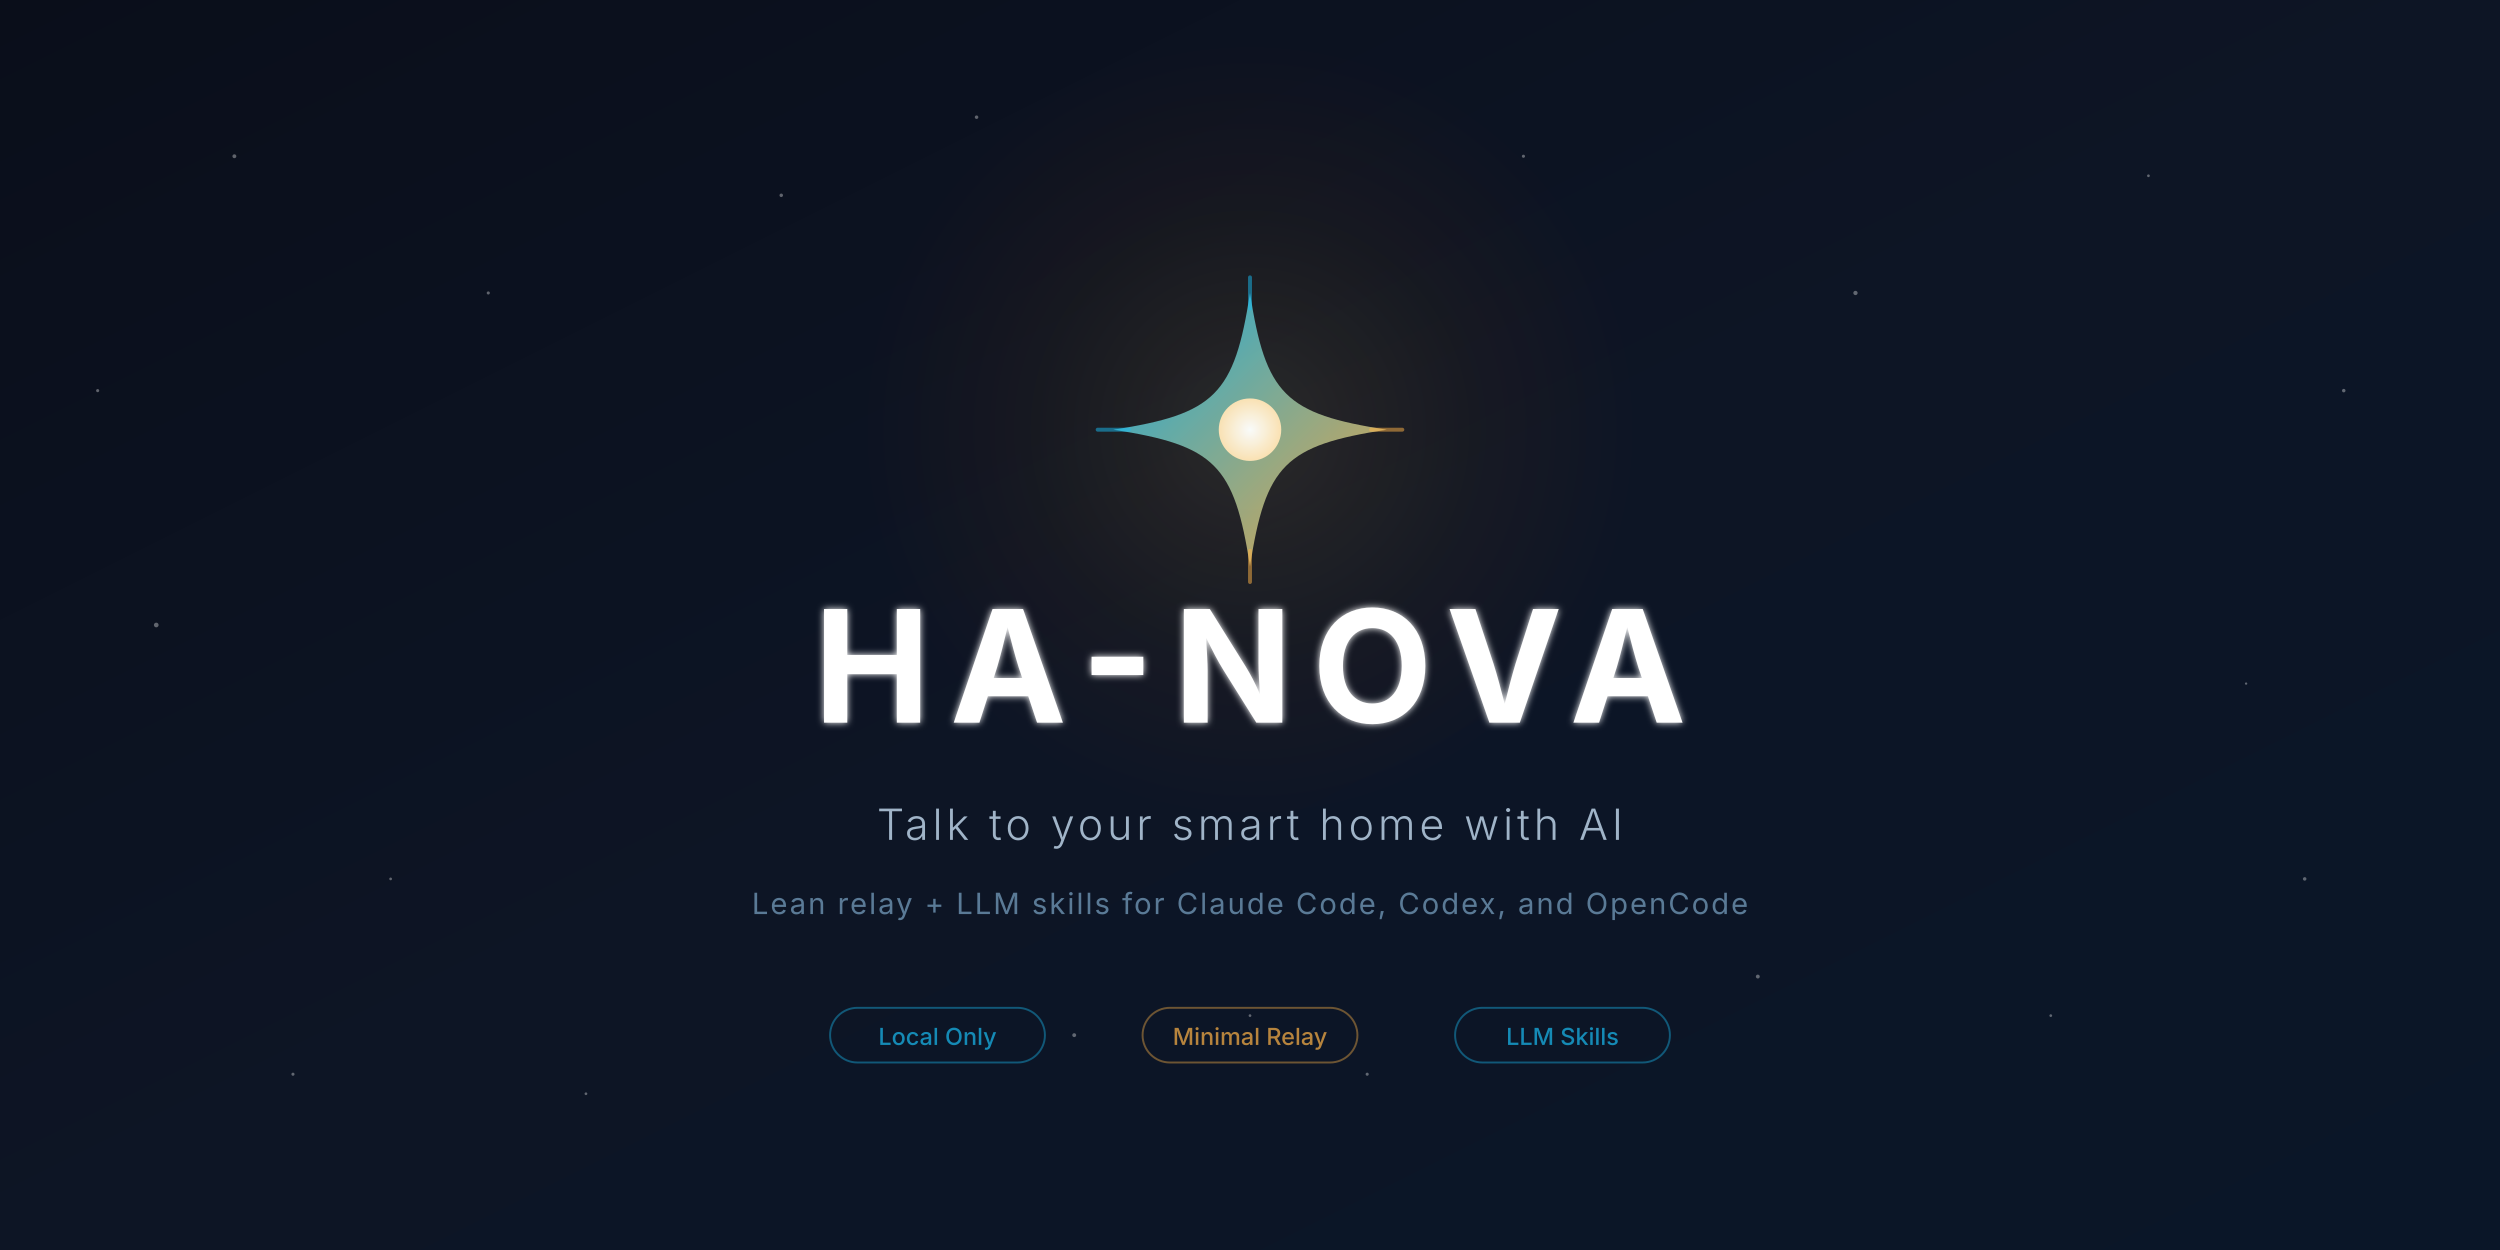
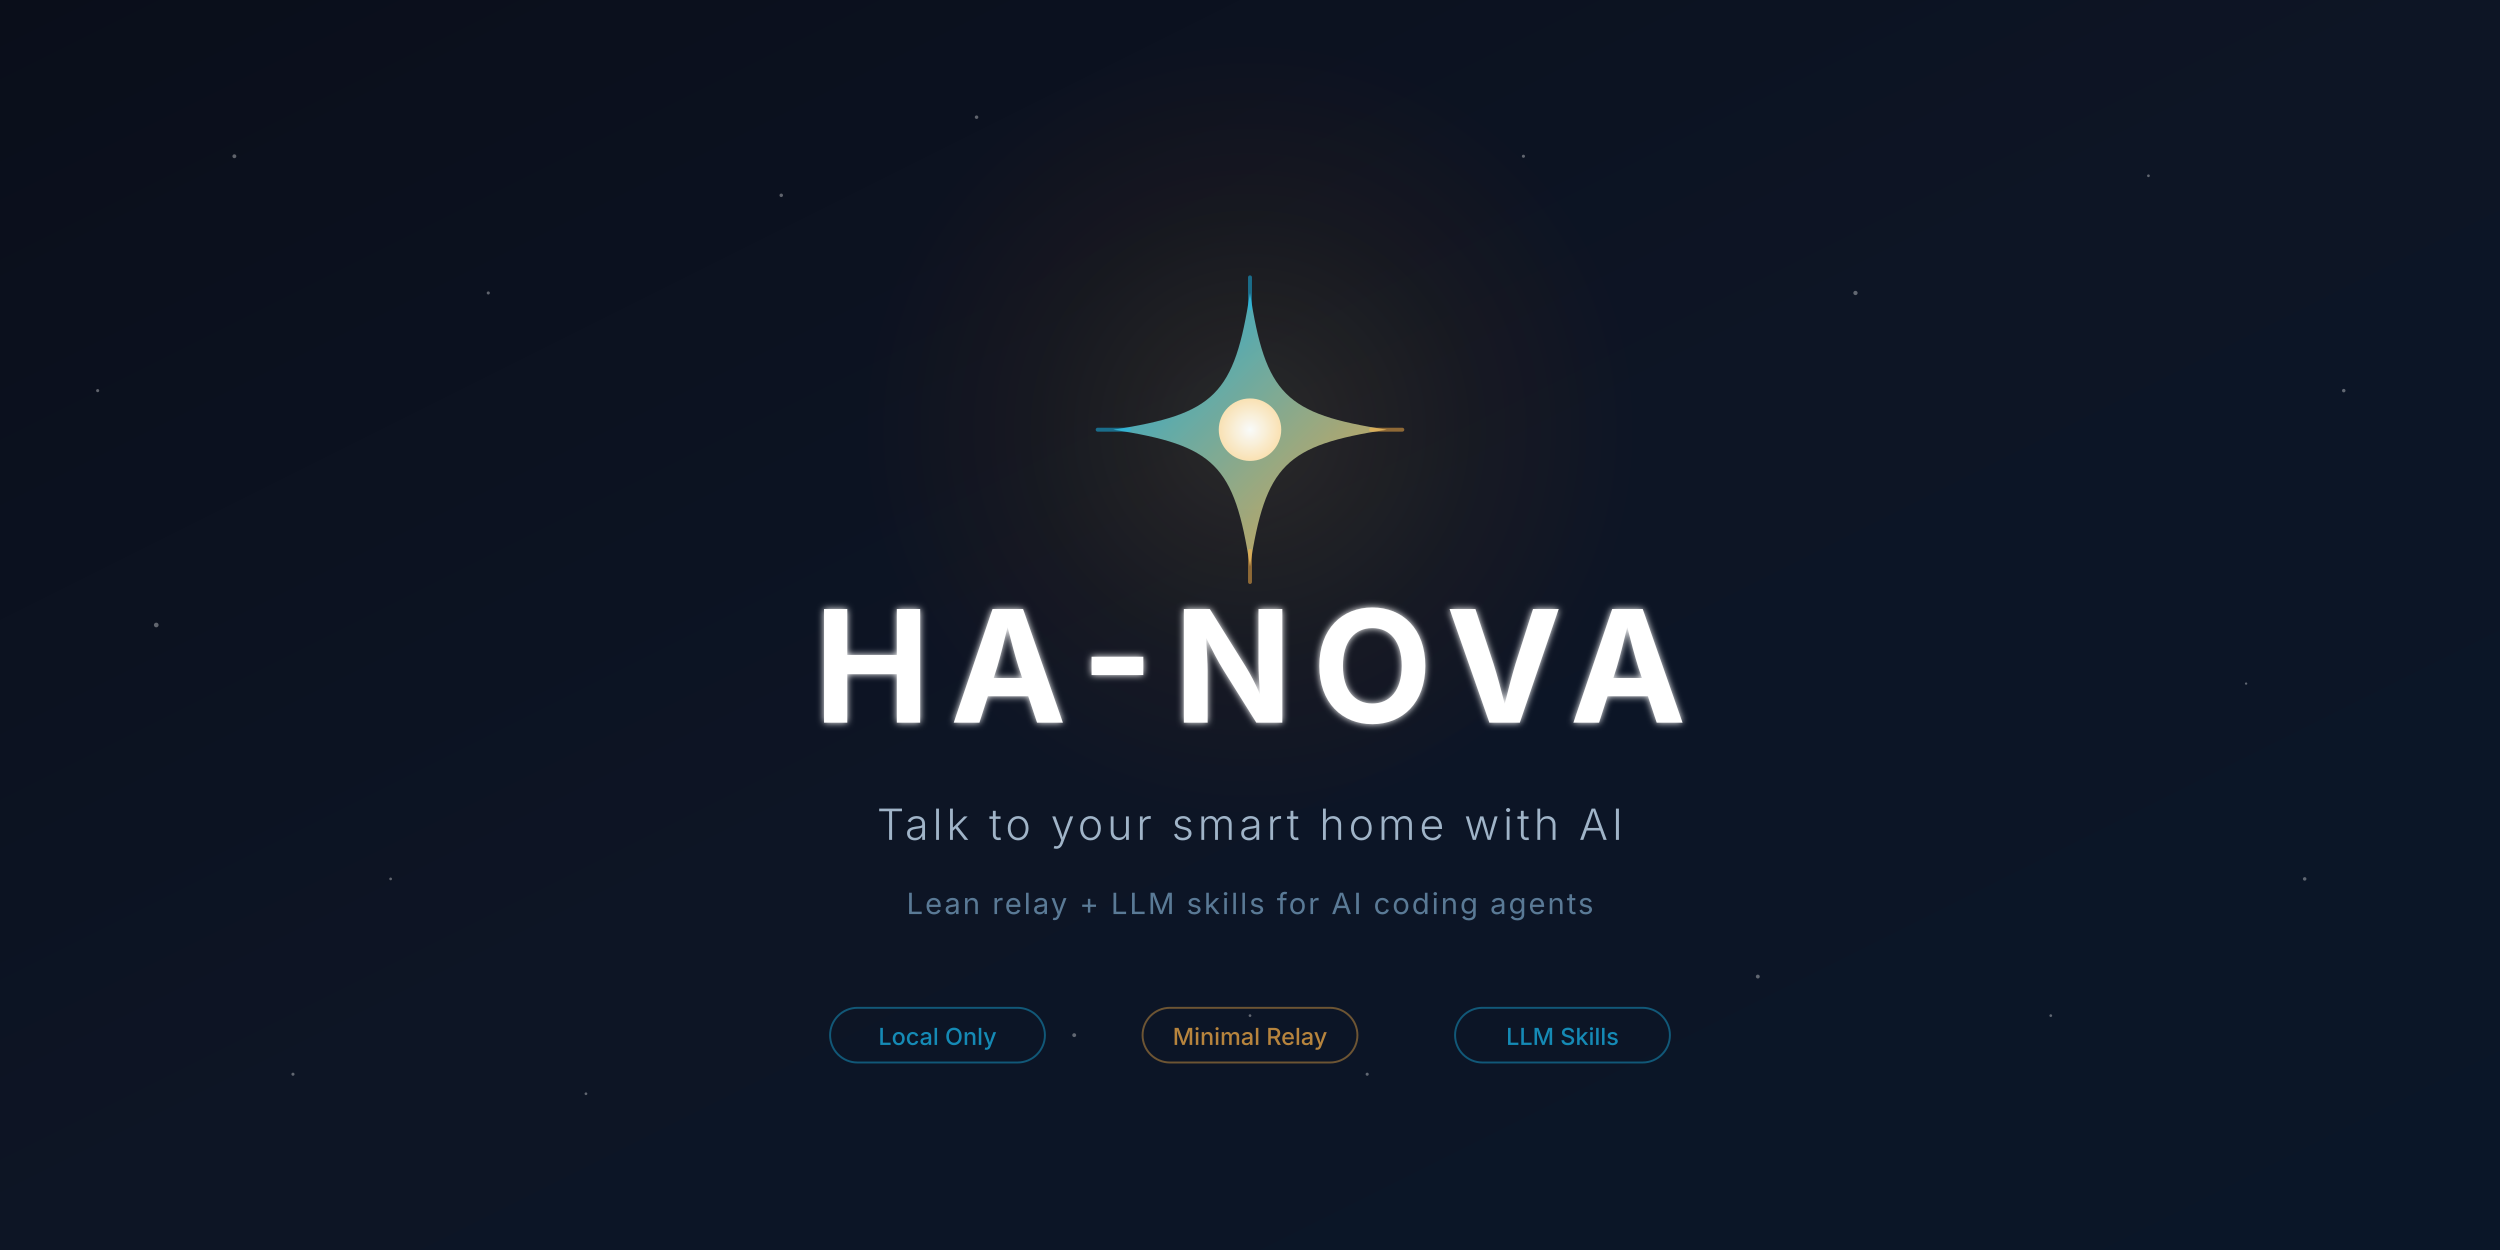
<svg xmlns="http://www.w3.org/2000/svg" viewBox="0 0 1280 640" width="1280" height="640">
  <defs>
    <linearGradient id="bg" x1="0%" y1="0%" x2="100%" y2="100%">
      <stop offset="0%" stop-color="#0A0E1A" />
      <stop offset="50%" stop-color="#0D1525" />
      <stop offset="100%" stop-color="#0A1628" />
    </linearGradient>
    <linearGradient id="b-star" x1="0%" y1="0%" x2="100%" y2="100%">
      <stop offset="0%" stop-color="#18BCF2" />
      <stop offset="100%" stop-color="#FFB347" />
    </linearGradient>
    <radialGradient id="b-core" cx="50%" cy="50%" r="50%">
      <stop offset="0%" stop-color="#FFFFFF" />
      <stop offset="100%" stop-color="#FFE4B5" />
    </radialGradient>
    <radialGradient id="b-glow" cx="50%" cy="50%" r="50%">
      <stop offset="0%" stop-color="#FFD666" stop-opacity="0.12" />
      <stop offset="60%" stop-color="#FF8C00" stop-opacity="0.04" />
      <stop offset="100%" stop-color="#FF4500" stop-opacity="0" />
    </radialGradient>
    <filter id="text-glow" x="-20%" y="-20%" width="140%" height="140%">
      <feGaussianBlur in="SourceGraphic" stdDeviation="2" result="blur" />
      <feMerge>
        <feMergeNode in="blur" />
        <feMergeNode in="SourceGraphic" />
      </feMerge>
    </filter>
  </defs>
  <rect width="1280" height="640" fill="url(#bg)" />
  <g opacity="0.35">
    <circle cx="120" cy="80" r="1" fill="white" />
    <circle cx="250" cy="150" r="0.8" fill="white" />
    <circle cx="80" cy="320" r="1.2" fill="white" />
    <circle cx="200" cy="450" r="0.7" fill="white" />
    <circle cx="500" cy="60" r="0.9" fill="white" />
    <circle cx="780" cy="80" r="0.8" fill="white" />
    <circle cx="950" cy="150" r="1.1" fill="white" />
    <circle cx="1100" cy="90" r="0.7" fill="white" />
    <circle cx="1200" cy="200" r="0.9" fill="white" />
    <circle cx="700" cy="550" r="0.8" fill="white" />
    <circle cx="900" cy="500" r="1" fill="white" />
    <circle cx="1050" cy="520" r="0.7" fill="white" />
    <circle cx="1180" cy="450" r="0.9" fill="white" />
    <circle cx="150" cy="550" r="0.8" fill="white" />
    <circle cx="550" cy="530" r="1" fill="white" />
    <circle cx="50" cy="200" r="0.8" fill="white" />
    <circle cx="300" cy="560" r="0.7" fill="white" />
    <circle cx="1150" cy="350" r="0.6" fill="white" />
    <circle cx="400" cy="100" r="0.9" fill="white" />
    <circle cx="640" cy="520" r="0.7" fill="white" />
  </g>
  <circle cx="640" cy="220" r="200" fill="url(#b-glow)" />
  <g transform="translate(640, 220)">
    <path d="M0,-70 C8,-18 18,-8 70,0 C18,8 8,18 0,70 C-8,18 -18,8 -70,0 C-18,-8 -8,-18 0,-70 Z" fill="url(#b-star)" opacity="0.9" />
    <circle cx="0" cy="0" r="16" fill="url(#b-core)" opacity="0.95" />
    <line x1="0" y1="-78" x2="0" y2="-62" stroke="#18BCF2" stroke-width="2" stroke-linecap="round" opacity="0.5" />
    <line x1="0" y1="62" x2="0" y2="78" stroke="#FFB347" stroke-width="2" stroke-linecap="round" opacity="0.5" />
    <line x1="-78" y1="0" x2="-62" y2="0" stroke="#18BCF2" stroke-width="2" stroke-linecap="round" opacity="0.5" />
    <line x1="62" y1="0" x2="78" y2="0" stroke="#FFB347" stroke-width="2" stroke-linecap="round" opacity="0.5" />
  </g>
  <text x="640" y="370" font-family="system-ui, -apple-system, 'Segoe UI', sans-serif" font-size="80" font-weight="700" fill="white" text-anchor="middle" letter-spacing="10" filter="url(#text-glow)">HA-NOVA</text>
  <line x1="530" y1="390" x2="750" y2="390" stroke="url(#b-star)" stroke-width="2" opacity="0.4" />
  <text x="640" y="430" font-family="system-ui, -apple-system, 'Segoe UI', sans-serif" font-size="22" font-weight="300" fill="#A0B4C8" text-anchor="middle" letter-spacing="2">Talk to your smart home with AI</text>
-   <text x="640" y="468" font-family="system-ui, -apple-system, 'Segoe UI', sans-serif" font-size="15" font-weight="400" fill="#5A7A96" text-anchor="middle" letter-spacing="1">Lean relay + LLM skills for Claude Code, Codex, and OpenCode</text>
+   <text x="640" y="468" font-family="system-ui, -apple-system, 'Segoe UI', sans-serif" font-size="15" font-weight="400" fill="#5A7A96" text-anchor="middle" letter-spacing="1">Lean relay + LLM skills for AI coding agents</text>
  <g transform="translate(640, 530)">
    <g transform="translate(-160, 0)">
      <rect x="-55" y="-14" width="110" height="28" rx="14" fill="none" stroke="#18BCF2" stroke-width="1" opacity="0.4" />
      <text x="0" y="5" font-family="system-ui, -apple-system, sans-serif" font-size="12" font-weight="500" fill="#18BCF2" text-anchor="middle" opacity="0.7">Local Only</text>
    </g>
    <g transform="translate(0, 0)">
      <rect x="-55" y="-14" width="110" height="28" rx="14" fill="none" stroke="#FFB347" stroke-width="1" opacity="0.4" />
      <text x="0" y="5" font-family="system-ui, -apple-system, sans-serif" font-size="12" font-weight="500" fill="#FFB347" text-anchor="middle" opacity="0.7">Minimal Relay</text>
    </g>
    <g transform="translate(160, 0)">
      <rect x="-55" y="-14" width="110" height="28" rx="14" fill="none" stroke="#18BCF2" stroke-width="1" opacity="0.4" />
      <text x="0" y="5" font-family="system-ui, -apple-system, sans-serif" font-size="12" font-weight="500" fill="#18BCF2" text-anchor="middle" opacity="0.7">LLM Skills</text>
    </g>
  </g>
  <line x1="0" y1="638" x2="1280" y2="638" stroke="url(#b-star)" stroke-width="2" opacity="0.15" />
</svg>
